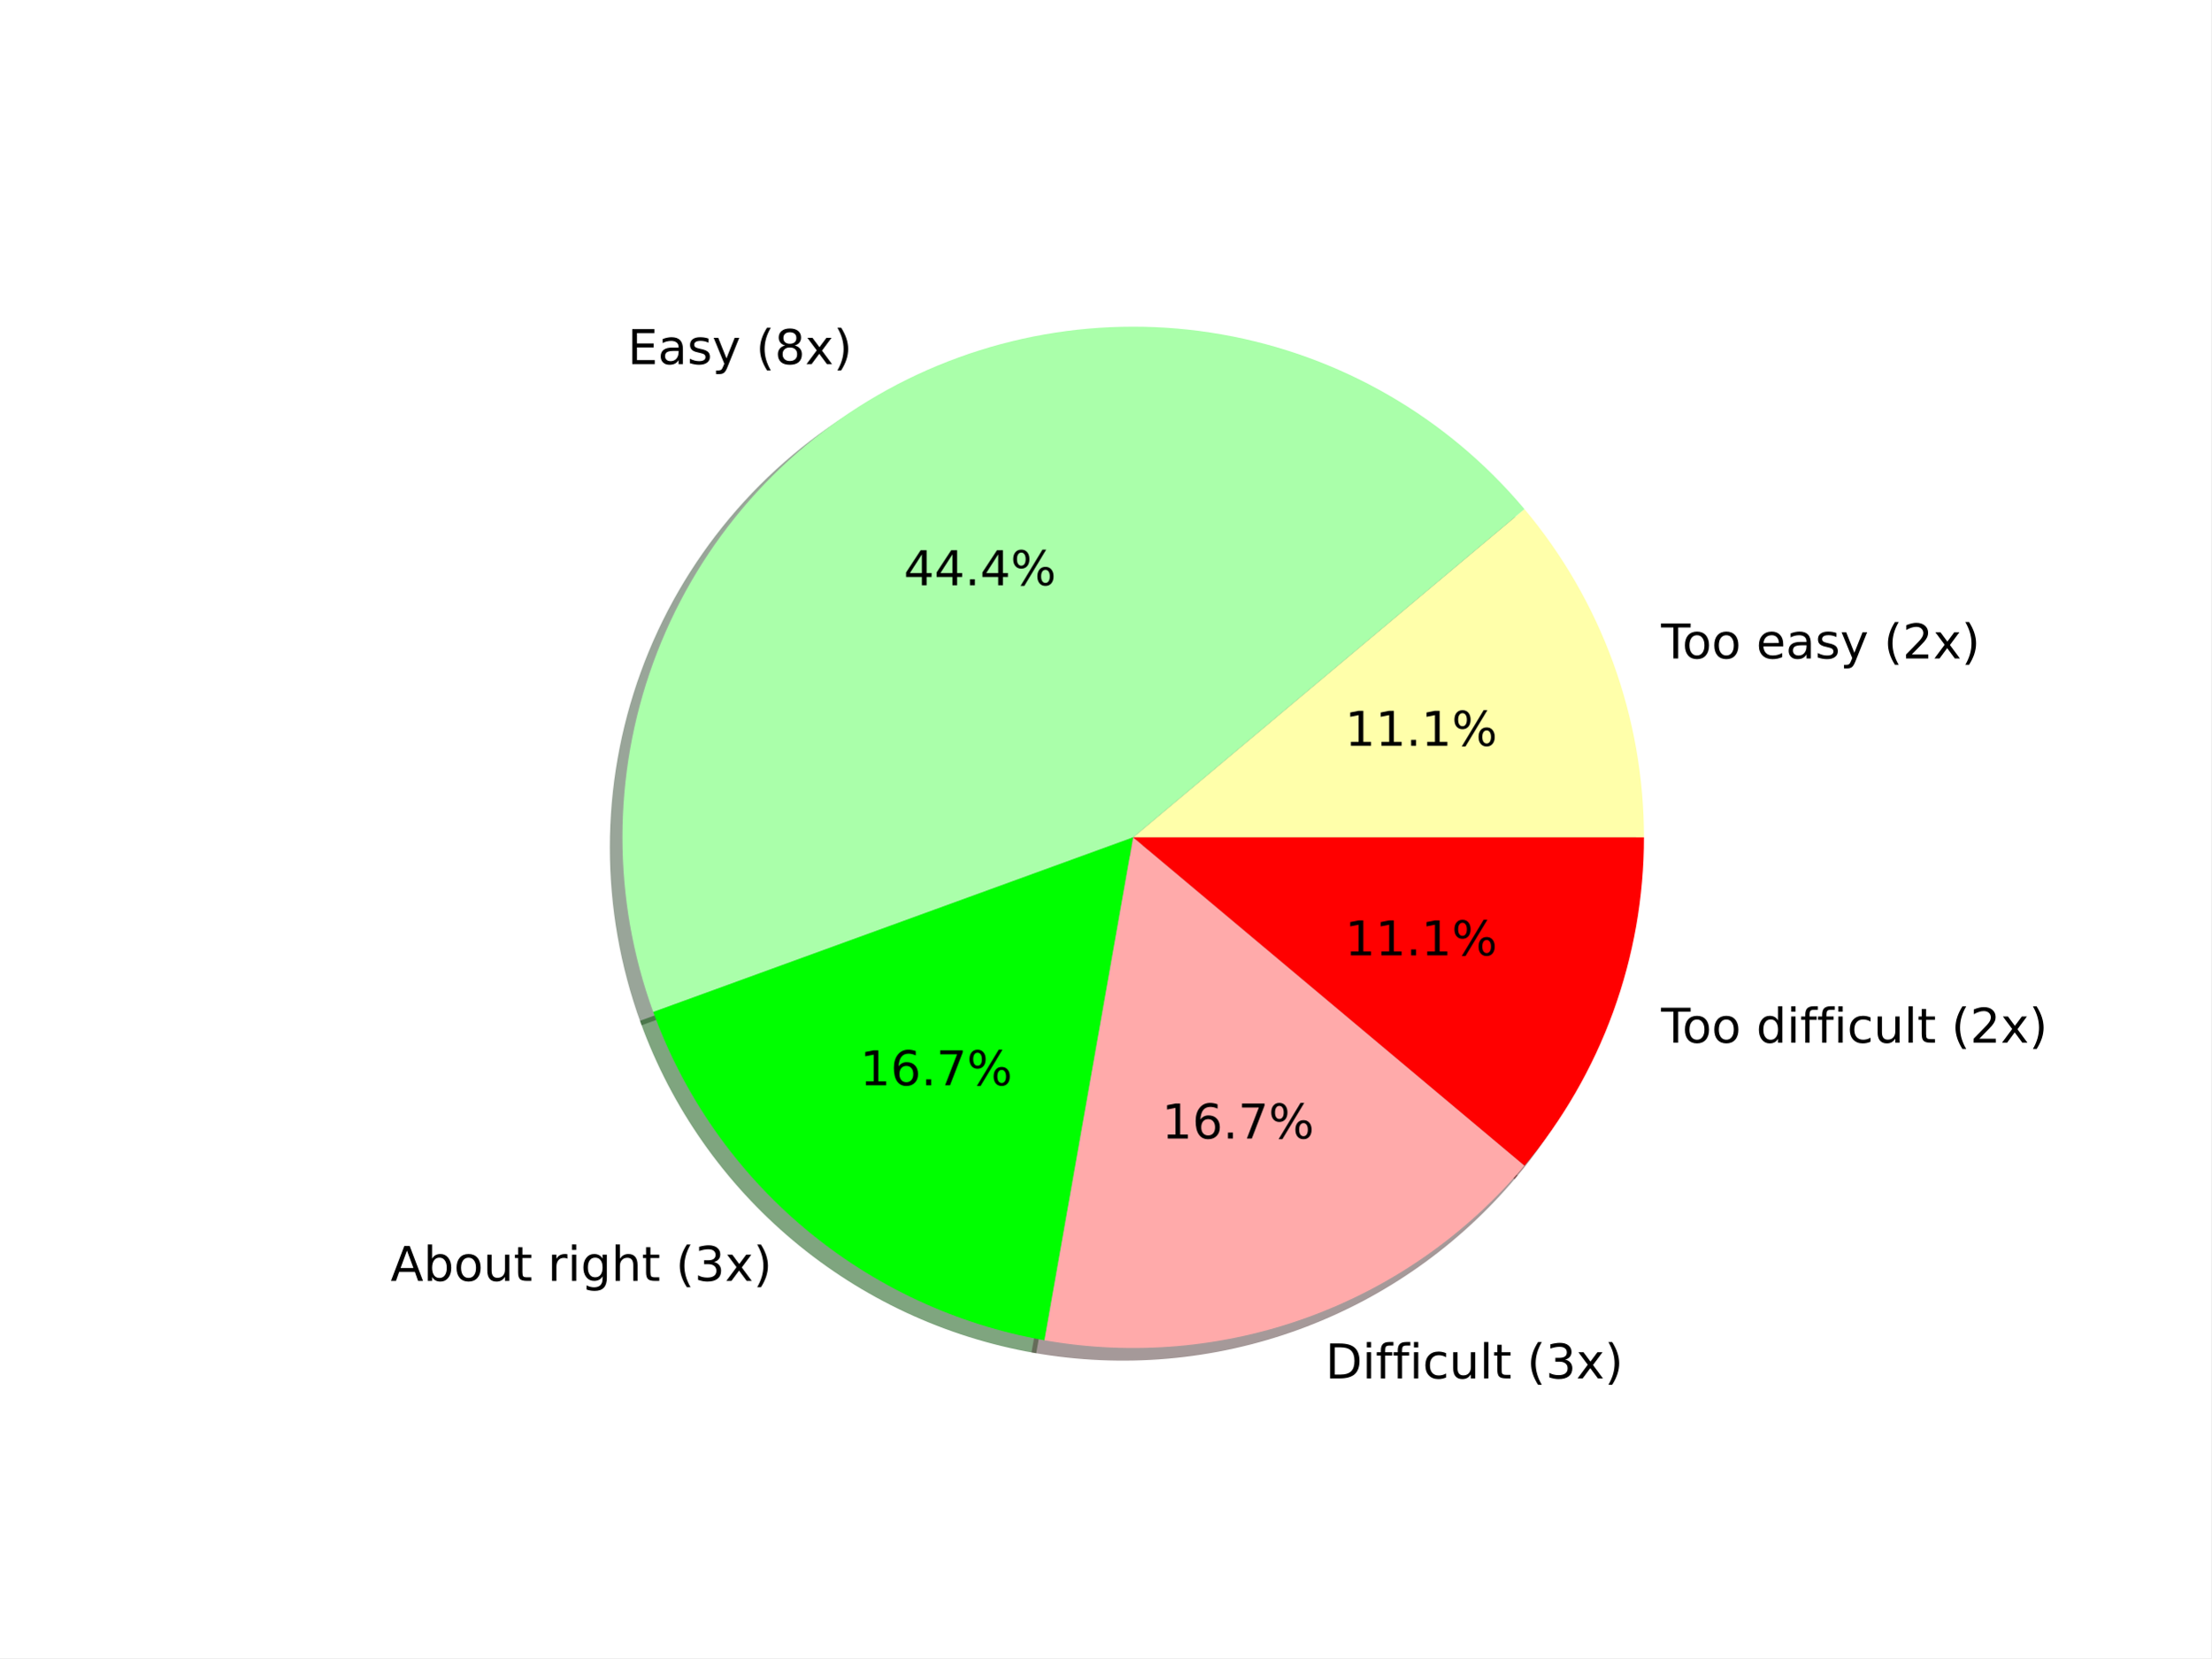
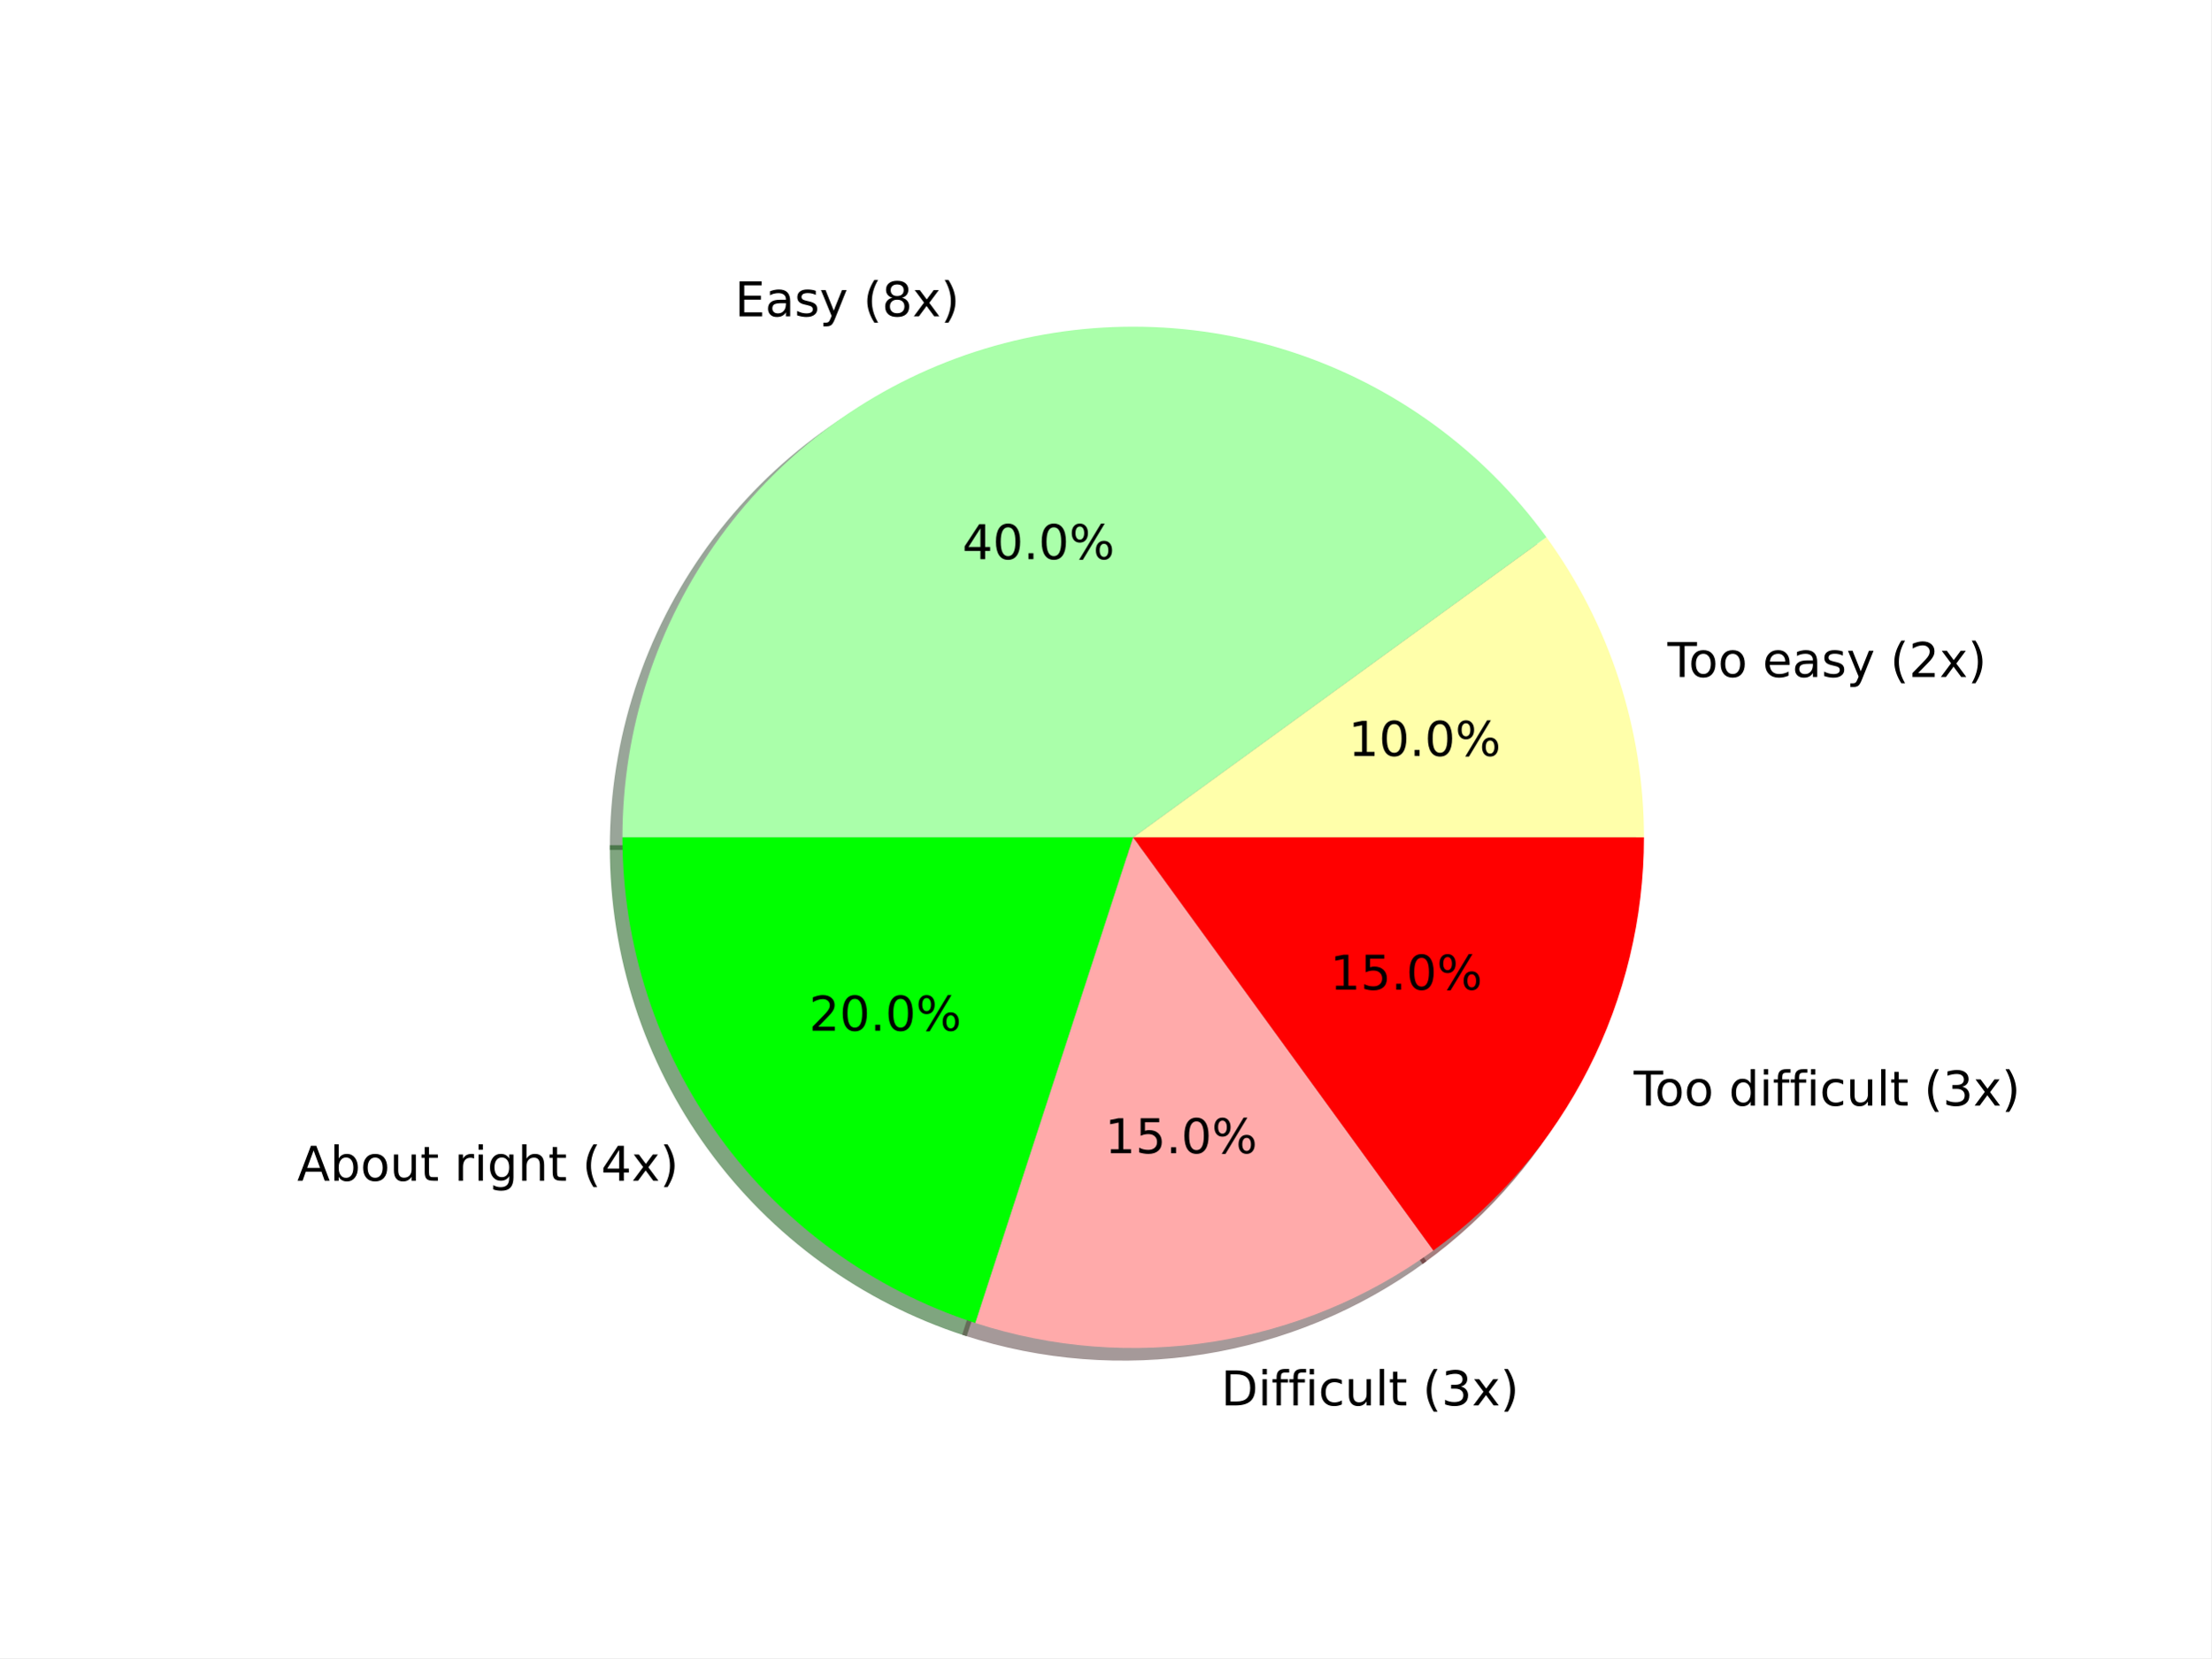
<svg xmlns="http://www.w3.org/2000/svg" xmlns:xlink="http://www.w3.org/1999/xlink" width="460.8pt" height="345.6pt" viewBox="0 0 460.8 345.6" version="1.1">
  <defs>
    <style type="text/css">*{stroke-linejoin: round; stroke-linecap: butt}</style>
  </defs>
  <g id="figure_1">
    <g id="patch_1">
      <path d="M 0 345.6  L 460.8 345.6  L 460.8 0  L 0 0  z " style="fill: #ffffff" />
    </g>
    <g id="axes_1">
      <g id="patch_2">
-         <path d="M 340.476 176.657  C 340.476 164.24 338.303 151.919 334.056 140.251  C 329.81 128.583 323.554 117.747 315.573 108.235  L 234.031 176.657  L 340.476 176.657  z " style="fill: #4c4c33; opacity: 0.5; stroke: #4c4c33; stroke-linejoin: miter" />
+         <path d="M 340.476 176.657  C 340.476 165.487 338.718 154.387 335.266 143.764  C 331.814 133.141 326.712 123.127 320.147 114.09  L 234.031 176.657  L 340.476 176.657  z " style="fill: #4c4c33; opacity: 0.5; stroke: #4c4c33; stroke-linejoin: miter" />
      </g>
      <g id="patch_3">
-         <path d="M 315.573 108.235  C 299.49 89.069 277.154 76.174 252.515 71.829  C 227.876 67.485 202.476 71.963 180.809 84.473  C 159.141 96.983 142.563 116.74 134.006 140.251  C 125.449 163.761 125.449 189.553 134.006 213.063  L 234.031 176.657  L 315.573 108.235  z " style="fill: #334c33; opacity: 0.5; stroke: #334c33; stroke-linejoin: miter" />
+         <path d="M 320.147 114.09  C 306.936 95.907 288.3 82.367 266.924 75.422  C 245.549 68.477 222.513 68.477 201.138 75.422  C 179.762 82.367 161.126 95.907 147.915 114.09  C 134.705 132.273 127.586 154.181 127.586 176.657  L 234.031 176.657  L 320.147 114.09  z " style="fill: #334c33; opacity: 0.5; stroke: #334c33; stroke-linejoin: miter" />
      </g>
      <g id="patch_4">
-         <path d="M 134.006 213.063  C 140.396 230.62 151.297 246.189 165.61 258.198  C 179.922 270.208 197.147 278.24 215.547 281.485  L 234.031 176.657  L 134.006 213.063  z " style="fill: #004c00; opacity: 0.5; stroke: #004c00; stroke-linejoin: miter" />
+         <path d="M 127.586 176.657  C 127.586 199.132 134.705 221.041 147.915 239.224  C 161.126 257.407 179.762 270.947 201.138 277.892  L 234.031 176.657  L 127.586 176.657  z " style="fill: #004c00; opacity: 0.5; stroke: #004c00; stroke-linejoin: miter" />
      </g>
      <g id="patch_5">
-         <path d="M 215.547 281.485  C 233.947 284.729 252.881 283.072 270.437 276.682  C 287.994 270.292 303.563 259.391 315.573 245.078  L 234.031 176.657  L 215.547 281.485  z " style="fill: #4c3333; opacity: 0.5; stroke: #4c3333; stroke-linejoin: miter" />
+         <path d="M 201.138 277.892  C 217.113 283.083 234.092 284.419 250.683 281.791  C 267.273 279.164 283.009 272.646 296.598 262.773  L 234.031 176.657  L 201.138 277.892  z " style="fill: #4c3333; opacity: 0.5; stroke: #4c3333; stroke-linejoin: miter" />
      </g>
      <g id="patch_6">
-         <path d="M 315.573 245.078  C 323.554 235.566 329.81 224.731 334.057 213.063  C 338.303 201.395 340.476 189.074 340.476 176.657  L 234.031 176.657  L 315.573 245.078  z " style="fill: #4c0000; opacity: 0.5; stroke: #4c0000; stroke-linejoin: miter" />
+         <path d="M 296.598 262.773  C 310.187 252.899 321.248 239.948 328.874 224.982  C 336.5 210.015 340.476 193.454 340.476 176.657  L 234.031 176.657  L 296.598 262.773  z " style="fill: #4c0000; opacity: 0.5; stroke: #4c0000; stroke-linejoin: miter" />
      </g>
      <g id="patch_7">
-         <path d="M 342.605 174.528  C 342.605 162.111 340.432 149.79 336.185 138.122  C 331.939 126.454 325.683 115.618 317.701 106.107  L 236.16 174.528  L 342.605 174.528  z " style="fill: #ffffaa" />
+         <path d="M 342.605 174.528  C 342.605 163.358 340.847 152.258 337.395 141.635  C 333.943 131.012 328.841 120.998 322.276 111.961  L 236.16 174.528  L 342.605 174.528  z " style="fill: #ffffaa" />
      </g>
      <g id="patch_8">
-         <path d="M 317.701 106.107  C 301.619 86.941 279.283 74.045 254.644 69.7  C 230.005 65.356 204.605 69.834 182.938 82.344  C 161.27 94.854 144.692 114.611 136.135 138.122  C 127.577 161.632 127.577 187.424 136.135 210.934  L 236.16 174.528  L 317.701 106.107  z " style="fill: #aaffaa" />
+         <path d="M 322.276 111.961  C 309.065 93.778 290.429 80.238 269.053 73.293  C 247.678 66.348 224.642 66.348 203.267 73.293  C 181.891 80.238 163.255 93.778 150.044 111.961  C 136.834 130.144 129.715 152.053 129.715 174.528  L 236.16 174.528  L 322.276 111.961  z " style="fill: #aaffaa" />
      </g>
      <g id="patch_9">
-         <path d="M 136.135 210.934  C 142.525 228.491 153.426 244.06 167.739 256.069  C 182.051 268.079 199.276 276.111 217.676 279.356  L 236.16 174.528  L 136.135 210.934  z " style="fill: #00ff00" />
+         <path d="M 129.715 174.528  C 129.715 197.003 136.834 218.912 150.044 237.095  C 163.255 255.278 181.891 268.818 203.267 275.763  L 236.16 174.528  L 129.715 174.528  z " style="fill: #00ff00" />
      </g>
      <g id="patch_10">
-         <path d="M 217.676 279.356  C 236.076 282.6 255.009 280.944 272.566 274.553  C 290.123 268.163 305.692 257.262 317.701 242.949  L 236.16 174.528  L 217.676 279.356  z " style="fill: #ffaaaa" />
+         <path d="M 203.267 275.763  C 219.242 280.954 236.221 282.29 252.812 279.662  C 269.402 277.035 285.137 270.517 298.727 260.644  L 236.16 174.528  L 203.267 275.763  z " style="fill: #ffaaaa" />
      </g>
      <g id="patch_11">
-         <path d="M 317.701 242.949  C 325.683 233.438 331.939 222.602 336.185 210.934  C 340.432 199.266 342.605 186.945 342.605 174.528  L 236.16 174.528  L 317.701 242.949  z " style="fill: #ff0000" />
+         <path d="M 298.727 260.644  C 312.316 250.77 323.377 237.819 331.003 222.853  C 338.629 207.886 342.605 191.325 342.605 174.528  L 236.16 174.528  L 298.727 260.644  z " style="fill: #ff0000" />
      </g>
      <g id="matplotlib.axis_1" />
      <g id="matplotlib.axis_2" />
      <g id="text_1">
-         <g transform="translate(346.1879 137.2405)scale(0.1 -0.1)">
+         <g transform="translate(347.5185 141.1048)scale(0.1 -0.1)">
          <defs>
            <path id="DejaVuSans-54" d="M -19 4666  L 3928 4666  L 3928 4134  L 2272 4134  L 2272 0  L 1638 0  L 1638 4134  L -19 4134  L -19 4666  z " transform="scale(0.015625)" />
            <path id="DejaVuSans-6f" d="M 1959 3097  Q 1497 3097 1228 2736  Q 959 2375 959 1747  Q 959 1119 1226 758  Q 1494 397 1959 397  Q 2419 397 2687 759  Q 2956 1122 2956 1747  Q 2956 2369 2687 2733  Q 2419 3097 1959 3097  z M 1959 3584  Q 2709 3584 3137 3096  Q 3566 2609 3566 1747  Q 3566 888 3137 398  Q 2709 -91 1959 -91  Q 1206 -91 779 398  Q 353 888 353 1747  Q 353 2609 779 3096  Q 1206 3584 1959 3584  z " transform="scale(0.015625)" />
            <path id="DejaVuSans-20" transform="scale(0.015625)" />
            <path id="DejaVuSans-65" d="M 3597 1894  L 3597 1613  L 953 1613  Q 991 1019 1311 708  Q 1631 397 2203 397  Q 2534 397 2845 478  Q 3156 559 3463 722  L 3463 178  Q 3153 47 2828 -22  Q 2503 -91 2169 -91  Q 1331 -91 842 396  Q 353 884 353 1716  Q 353 2575 817 3079  Q 1281 3584 2069 3584  Q 2775 3584 3186 3129  Q 3597 2675 3597 1894  z M 3022 2063  Q 3016 2534 2758 2815  Q 2500 3097 2075 3097  Q 1594 3097 1305 2825  Q 1016 2553 972 2059  L 3022 2063  z " transform="scale(0.015625)" />
            <path id="DejaVuSans-61" d="M 2194 1759  Q 1497 1759 1228 1600  Q 959 1441 959 1056  Q 959 750 1161 570  Q 1363 391 1709 391  Q 2188 391 2477 730  Q 2766 1069 2766 1631  L 2766 1759  L 2194 1759  z M 3341 1997  L 3341 0  L 2766 0  L 2766 531  Q 2569 213 2275 61  Q 1981 -91 1556 -91  Q 1019 -91 701 211  Q 384 513 384 1019  Q 384 1609 779 1909  Q 1175 2209 1959 2209  L 2766 2209  L 2766 2266  Q 2766 2663 2505 2880  Q 2244 3097 1772 3097  Q 1472 3097 1187 3025  Q 903 2953 641 2809  L 641 3341  Q 956 3463 1253 3523  Q 1550 3584 1831 3584  Q 2591 3584 2966 3190  Q 3341 2797 3341 1997  z " transform="scale(0.015625)" />
            <path id="DejaVuSans-73" d="M 2834 3397  L 2834 2853  Q 2591 2978 2328 3040  Q 2066 3103 1784 3103  Q 1356 3103 1142 2972  Q 928 2841 928 2578  Q 928 2378 1081 2264  Q 1234 2150 1697 2047  L 1894 2003  Q 2506 1872 2764 1633  Q 3022 1394 3022 966  Q 3022 478 2636 193  Q 2250 -91 1575 -91  Q 1294 -91 989 -36  Q 684 19 347 128  L 347 722  Q 666 556 975 473  Q 1284 391 1588 391  Q 1994 391 2212 530  Q 2431 669 2431 922  Q 2431 1156 2273 1281  Q 2116 1406 1581 1522  L 1381 1569  Q 847 1681 609 1914  Q 372 2147 372 2553  Q 372 3047 722 3315  Q 1072 3584 1716 3584  Q 2034 3584 2315 3537  Q 2597 3491 2834 3397  z " transform="scale(0.015625)" />
            <path id="DejaVuSans-79" d="M 2059 -325  Q 1816 -950 1584 -1140  Q 1353 -1331 966 -1331  L 506 -1331  L 506 -850  L 844 -850  Q 1081 -850 1212 -737  Q 1344 -625 1503 -206  L 1606 56  L 191 3500  L 800 3500  L 1894 763  L 2988 3500  L 3597 3500  L 2059 -325  z " transform="scale(0.015625)" />
            <path id="DejaVuSans-28" d="M 1984 4856  Q 1566 4138 1362 3434  Q 1159 2731 1159 2009  Q 1159 1288 1364 580  Q 1569 -128 1984 -844  L 1484 -844  Q 1016 -109 783 600  Q 550 1309 550 2009  Q 550 2706 781 3412  Q 1013 4119 1484 4856  L 1984 4856  z " transform="scale(0.015625)" />
            <path id="DejaVuSans-32" d="M 1228 531  L 3431 531  L 3431 0  L 469 0  L 469 531  Q 828 903 1448 1529  Q 2069 2156 2228 2338  Q 2531 2678 2651 2914  Q 2772 3150 2772 3378  Q 2772 3750 2511 3984  Q 2250 4219 1831 4219  Q 1534 4219 1204 4116  Q 875 4013 500 3803  L 500 4441  Q 881 4594 1212 4672  Q 1544 4750 1819 4750  Q 2544 4750 2975 4387  Q 3406 4025 3406 3419  Q 3406 3131 3298 2873  Q 3191 2616 2906 2266  Q 2828 2175 2409 1742  Q 1991 1309 1228 531  z " transform="scale(0.015625)" />
            <path id="DejaVuSans-78" d="M 3513 3500  L 2247 1797  L 3578 0  L 2900 0  L 1881 1375  L 863 0  L 184 0  L 1544 1831  L 300 3500  L 978 3500  L 1906 2253  L 2834 3500  L 3513 3500  z " transform="scale(0.015625)" />
            <path id="DejaVuSans-29" d="M 513 4856  L 1013 4856  Q 1481 4119 1714 3412  Q 1947 2706 1947 2009  Q 1947 1309 1714 600  Q 1481 -109 1013 -844  L 513 -844  Q 928 -128 1133 580  Q 1338 1288 1338 2009  Q 1338 2731 1133 3434  Q 928 4138 513 4856  z " transform="scale(0.015625)" />
          </defs>
          <use xlink:href="#DejaVuSans-54" />
          <use xlink:href="#DejaVuSans-6f" x="44.084" />
          <use xlink:href="#DejaVuSans-6f" x="105.266" />
          <use xlink:href="#DejaVuSans-20" x="166.447" />
          <use xlink:href="#DejaVuSans-65" x="198.234" />
          <use xlink:href="#DejaVuSans-61" x="259.758" />
          <use xlink:href="#DejaVuSans-73" x="321.037" />
          <use xlink:href="#DejaVuSans-79" x="373.137" />
          <use xlink:href="#DejaVuSans-20" x="432.316" />
          <use xlink:href="#DejaVuSans-28" x="464.104" />
          <use xlink:href="#DejaVuSans-32" x="503.117" />
          <use xlink:href="#DejaVuSans-78" x="566.74" />
          <use xlink:href="#DejaVuSans-29" x="625.92" />
        </g>
      </g>
      <g id="text_2">
-         <g transform="translate(280.2916 155.4436)scale(0.1 -0.1)">
+         <g transform="translate(281.0174 157.5514)scale(0.1 -0.1)">
          <defs>
            <path id="DejaVuSans-31" d="M 794 531  L 1825 531  L 1825 4091  L 703 3866  L 703 4441  L 1819 4666  L 2450 4666  L 2450 531  L 3481 531  L 3481 0  L 794 0  L 794 531  z " transform="scale(0.015625)" />
+             <path id="DejaVuSans-30" d="M 2034 4250  Q 1547 4250 1301 3770  Q 1056 3291 1056 2328  Q 1056 1369 1301 889  Q 1547 409 2034 409  Q 2525 409 2770 889  Q 3016 1369 3016 2328  Q 3016 3291 2770 3770  Q 2525 4250 2034 4250  z M 2034 4750  Q 2819 4750 3233 4129  Q 3647 3509 3647 2328  Q 3647 1150 3233 529  Q 2819 -91 2034 -91  Q 1250 -91 836 529  Q 422 1150 422 2328  Q 422 3509 836 4129  Q 1250 4750 2034 4750  z " transform="scale(0.015625)" />
            <path id="DejaVuSans-2e" d="M 684 794  L 1344 794  L 1344 0  L 684 0  L 684 794  z " transform="scale(0.015625)" />
            <path id="DejaVuSans-25" d="M 4653 2053  Q 4381 2053 4226 1822  Q 4072 1591 4072 1178  Q 4072 772 4226 539  Q 4381 306 4653 306  Q 4919 306 5073 539  Q 5228 772 5228 1178  Q 5228 1588 5073 1820  Q 4919 2053 4653 2053  z M 4653 2450  Q 5147 2450 5437 2106  Q 5728 1763 5728 1178  Q 5728 594 5436 251  Q 5144 -91 4653 -91  Q 4153 -91 3862 251  Q 3572 594 3572 1178  Q 3572 1766 3864 2108  Q 4156 2450 4653 2450  z M 1428 4353  Q 1159 4353 1004 4120  Q 850 3888 850 3481  Q 850 3069 1003 2837  Q 1156 2606 1428 2606  Q 1700 2606 1854 2837  Q 2009 3069 2009 3481  Q 2009 3884 1853 4118  Q 1697 4353 1428 4353  z M 4250 4750  L 4750 4750  L 1831 -91  L 1331 -91  L 4250 4750  z M 1428 4750  Q 1922 4750 2215 4408  Q 2509 4066 2509 3481  Q 2509 2891 2217 2550  Q 1925 2209 1428 2209  Q 931 2209 642 2551  Q 353 2894 353 3481  Q 353 4063 643 4406  Q 934 4750 1428 4750  z " transform="scale(0.015625)" />
          </defs>
          <use xlink:href="#DejaVuSans-31" />
-           <use xlink:href="#DejaVuSans-31" x="63.623" />
-           <use xlink:href="#DejaVuSans-2e" x="127.246" />
-           <use xlink:href="#DejaVuSans-31" x="159.033" />
+           <use xlink:href="#DejaVuSans-30" x="63.623" />
+           <use xlink:href="#DejaVuSans-2e" x="127.246" />
+           <use xlink:href="#DejaVuSans-30" x="159.033" />
          <use xlink:href="#DejaVuSans-25" x="222.656" />
        </g>
      </g>
      <g id="text_3">
-         <g transform="translate(130.7779 75.88509)scale(0.1 -0.1)">
+         <g transform="translate(153.1399 65.92885)scale(0.1 -0.1)">
          <defs>
            <path id="DejaVuSans-45" d="M 628 4666  L 3578 4666  L 3578 4134  L 1259 4134  L 1259 2753  L 3481 2753  L 3481 2222  L 1259 2222  L 1259 531  L 3634 531  L 3634 0  L 628 0  L 628 4666  z " transform="scale(0.015625)" />
            <path id="DejaVuSans-38" d="M 2034 2216  Q 1584 2216 1326 1975  Q 1069 1734 1069 1313  Q 1069 891 1326 650  Q 1584 409 2034 409  Q 2484 409 2743 651  Q 3003 894 3003 1313  Q 3003 1734 2745 1975  Q 2488 2216 2034 2216  z M 1403 2484  Q 997 2584 770 2862  Q 544 3141 544 3541  Q 544 4100 942 4425  Q 1341 4750 2034 4750  Q 2731 4750 3128 4425  Q 3525 4100 3525 3541  Q 3525 3141 3298 2862  Q 3072 2584 2669 2484  Q 3125 2378 3379 2068  Q 3634 1759 3634 1313  Q 3634 634 3220 271  Q 2806 -91 2034 -91  Q 1263 -91 848 271  Q 434 634 434 1313  Q 434 1759 690 2068  Q 947 2378 1403 2484  z M 1172 3481  Q 1172 3119 1398 2916  Q 1625 2713 2034 2713  Q 2441 2713 2670 2916  Q 2900 3119 2900 3481  Q 2900 3844 2670 4047  Q 2441 4250 2034 4250  Q 1625 4250 1398 4047  Q 1172 3844 1172 3481  z " transform="scale(0.015625)" />
          </defs>
          <use xlink:href="#DejaVuSans-45" />
          <use xlink:href="#DejaVuSans-61" x="63.184" />
          <use xlink:href="#DejaVuSans-73" x="124.463" />
          <use xlink:href="#DejaVuSans-79" x="176.562" />
          <use xlink:href="#DejaVuSans-20" x="235.742" />
          <use xlink:href="#DejaVuSans-28" x="267.529" />
          <use xlink:href="#DejaVuSans-38" x="306.543" />
          <use xlink:href="#DejaVuSans-78" x="370.166" />
          <use xlink:href="#DejaVuSans-29" x="429.346" />
        </g>
      </g>
      <g id="text_4">
-         <g transform="translate(188.343 121.977)scale(0.1 -0.1)">
+         <g transform="translate(200.5405 116.5464)scale(0.1 -0.1)">
          <defs>
            <path id="DejaVuSans-34" d="M 2419 4116  L 825 1625  L 2419 1625  L 2419 4116  z M 2253 4666  L 3047 4666  L 3047 1625  L 3713 1625  L 3713 1100  L 3047 1100  L 3047 0  L 2419 0  L 2419 1100  L 313 1100  L 313 1709  L 2253 4666  z " transform="scale(0.015625)" />
          </defs>
          <use xlink:href="#DejaVuSans-34" />
-           <use xlink:href="#DejaVuSans-34" x="63.623" />
-           <use xlink:href="#DejaVuSans-2e" x="127.246" />
-           <use xlink:href="#DejaVuSans-34" x="159.033" />
+           <use xlink:href="#DejaVuSans-30" x="63.623" />
+           <use xlink:href="#DejaVuSans-2e" x="127.246" />
+           <use xlink:href="#DejaVuSans-30" x="159.033" />
          <use xlink:href="#DejaVuSans-25" x="222.656" />
        </g>
      </g>
      <g id="text_5">
-         <g transform="translate(81.3949 266.983)scale(0.1 -0.1)">
+         <g transform="translate(61.93122 246.1107)scale(0.1 -0.1)">
          <defs>
            <path id="DejaVuSans-41" d="M 2188 4044  L 1331 1722  L 3047 1722  L 2188 4044  z M 1831 4666  L 2547 4666  L 4325 0  L 3669 0  L 3244 1197  L 1141 1197  L 716 0  L 50 0  L 1831 4666  z " transform="scale(0.015625)" />
            <path id="DejaVuSans-62" d="M 3116 1747  Q 3116 2381 2855 2742  Q 2594 3103 2138 3103  Q 1681 3103 1420 2742  Q 1159 2381 1159 1747  Q 1159 1113 1420 752  Q 1681 391 2138 391  Q 2594 391 2855 752  Q 3116 1113 3116 1747  z M 1159 2969  Q 1341 3281 1617 3432  Q 1894 3584 2278 3584  Q 2916 3584 3314 3078  Q 3713 2572 3713 1747  Q 3713 922 3314 415  Q 2916 -91 2278 -91  Q 1894 -91 1617 61  Q 1341 213 1159 525  L 1159 0  L 581 0  L 581 4863  L 1159 4863  L 1159 2969  z " transform="scale(0.015625)" />
            <path id="DejaVuSans-75" d="M 544 1381  L 544 3500  L 1119 3500  L 1119 1403  Q 1119 906 1312 657  Q 1506 409 1894 409  Q 2359 409 2629 706  Q 2900 1003 2900 1516  L 2900 3500  L 3475 3500  L 3475 0  L 2900 0  L 2900 538  Q 2691 219 2414 64  Q 2138 -91 1772 -91  Q 1169 -91 856 284  Q 544 659 544 1381  z M 1991 3584  L 1991 3584  z " transform="scale(0.015625)" />
            <path id="DejaVuSans-74" d="M 1172 4494  L 1172 3500  L 2356 3500  L 2356 3053  L 1172 3053  L 1172 1153  Q 1172 725 1289 603  Q 1406 481 1766 481  L 2356 481  L 2356 0  L 1766 0  Q 1100 0 847 248  Q 594 497 594 1153  L 594 3053  L 172 3053  L 172 3500  L 594 3500  L 594 4494  L 1172 4494  z " transform="scale(0.015625)" />
            <path id="DejaVuSans-72" d="M 2631 2963  Q 2534 3019 2420 3045  Q 2306 3072 2169 3072  Q 1681 3072 1420 2755  Q 1159 2438 1159 1844  L 1159 0  L 581 0  L 581 3500  L 1159 3500  L 1159 2956  Q 1341 3275 1631 3429  Q 1922 3584 2338 3584  Q 2397 3584 2469 3576  Q 2541 3569 2628 3553  L 2631 2963  z " transform="scale(0.015625)" />
            <path id="DejaVuSans-69" d="M 603 3500  L 1178 3500  L 1178 0  L 603 0  L 603 3500  z M 603 4863  L 1178 4863  L 1178 4134  L 603 4134  L 603 4863  z " transform="scale(0.015625)" />
            <path id="DejaVuSans-67" d="M 2906 1791  Q 2906 2416 2648 2759  Q 2391 3103 1925 3103  Q 1463 3103 1205 2759  Q 947 2416 947 1791  Q 947 1169 1205 825  Q 1463 481 1925 481  Q 2391 481 2648 825  Q 2906 1169 2906 1791  z M 3481 434  Q 3481 -459 3084 -895  Q 2688 -1331 1869 -1331  Q 1566 -1331 1297 -1286  Q 1028 -1241 775 -1147  L 775 -588  Q 1028 -725 1275 -790  Q 1522 -856 1778 -856  Q 2344 -856 2625 -561  Q 2906 -266 2906 331  L 2906 616  Q 2728 306 2450 153  Q 2172 0 1784 0  Q 1141 0 747 490  Q 353 981 353 1791  Q 353 2603 747 3093  Q 1141 3584 1784 3584  Q 2172 3584 2450 3431  Q 2728 3278 2906 2969  L 2906 3500  L 3481 3500  L 3481 434  z " transform="scale(0.015625)" />
            <path id="DejaVuSans-68" d="M 3513 2113  L 3513 0  L 2938 0  L 2938 2094  Q 2938 2591 2744 2837  Q 2550 3084 2163 3084  Q 1697 3084 1428 2787  Q 1159 2491 1159 1978  L 1159 0  L 581 0  L 581 4863  L 1159 4863  L 1159 2956  Q 1366 3272 1645 3428  Q 1925 3584 2291 3584  Q 2894 3584 3203 3211  Q 3513 2838 3513 2113  z " transform="scale(0.015625)" />
-             <path id="DejaVuSans-33" d="M 2597 2516  Q 3050 2419 3304 2112  Q 3559 1806 3559 1356  Q 3559 666 3084 287  Q 2609 -91 1734 -91  Q 1441 -91 1130 -33  Q 819 25 488 141  L 488 750  Q 750 597 1062 519  Q 1375 441 1716 441  Q 2309 441 2620 675  Q 2931 909 2931 1356  Q 2931 1769 2642 2001  Q 2353 2234 1838 2234  L 1294 2234  L 1294 2753  L 1863 2753  Q 2328 2753 2575 2939  Q 2822 3125 2822 3475  Q 2822 3834 2567 4026  Q 2313 4219 1838 4219  Q 1578 4219 1281 4162  Q 984 4106 628 3988  L 628 4550  Q 988 4650 1302 4700  Q 1616 4750 1894 4750  Q 2613 4750 3031 4423  Q 3450 4097 3450 3541  Q 3450 3153 3228 2886  Q 3006 2619 2597 2516  z " transform="scale(0.015625)" />
          </defs>
          <use xlink:href="#DejaVuSans-41" />
          <use xlink:href="#DejaVuSans-62" x="68.408" />
          <use xlink:href="#DejaVuSans-6f" x="131.885" />
          <use xlink:href="#DejaVuSans-75" x="193.066" />
          <use xlink:href="#DejaVuSans-74" x="256.445" />
          <use xlink:href="#DejaVuSans-20" x="295.654" />
          <use xlink:href="#DejaVuSans-72" x="327.441" />
          <use xlink:href="#DejaVuSans-69" x="368.555" />
          <use xlink:href="#DejaVuSans-67" x="396.338" />
          <use xlink:href="#DejaVuSans-68" x="459.814" />
          <use xlink:href="#DejaVuSans-74" x="523.193" />
          <use xlink:href="#DejaVuSans-20" x="562.402" />
          <use xlink:href="#DejaVuSans-28" x="594.189" />
-           <use xlink:href="#DejaVuSans-33" x="633.203" />
+           <use xlink:href="#DejaVuSans-34" x="633.203" />
          <use xlink:href="#DejaVuSans-78" x="696.826" />
          <use xlink:href="#DejaVuSans-29" x="756.006" />
        </g>
      </g>
      <g id="text_6">
-         <g transform="translate(179.2236 226.2122)scale(0.1 -0.1)">
-           <defs>
-             <path id="DejaVuSans-36" d="M 2113 2584  Q 1688 2584 1439 2293  Q 1191 2003 1191 1497  Q 1191 994 1439 701  Q 1688 409 2113 409  Q 2538 409 2786 701  Q 3034 994 3034 1497  Q 3034 2003 2786 2293  Q 2538 2584 2113 2584  z M 3366 4563  L 3366 3988  Q 3128 4100 2886 4159  Q 2644 4219 2406 4219  Q 1781 4219 1451 3797  Q 1122 3375 1075 2522  Q 1259 2794 1537 2939  Q 1816 3084 2150 3084  Q 2853 3084 3261 2657  Q 3669 2231 3669 1497  Q 3669 778 3244 343  Q 2819 -91 2113 -91  Q 1303 -91 875 529  Q 447 1150 447 2328  Q 447 3434 972 4092  Q 1497 4750 2381 4750  Q 2619 4750 2861 4703  Q 3103 4656 3366 4563  z " transform="scale(0.015625)" />
-             <path id="DejaVuSans-37" d="M 525 4666  L 3525 4666  L 3525 4397  L 1831 0  L 1172 0  L 2766 4134  L 525 4134  L 525 4666  z " transform="scale(0.015625)" />
-           </defs>
-           <use xlink:href="#DejaVuSans-31" />
-           <use xlink:href="#DejaVuSans-36" x="63.623" />
-           <use xlink:href="#DejaVuSans-2e" x="127.246" />
-           <use xlink:href="#DejaVuSans-37" x="159.033" />
+         <g transform="translate(168.607 214.8274)scale(0.1 -0.1)">
+           <use xlink:href="#DejaVuSans-32" />
+           <use xlink:href="#DejaVuSans-30" x="63.623" />
+           <use xlink:href="#DejaVuSans-2e" x="127.246" />
+           <use xlink:href="#DejaVuSans-30" x="159.033" />
          <use xlink:href="#DejaVuSans-25" x="222.656" />
        </g>
      </g>
      <g id="text_7">
-         <g transform="translate(276.2069 287.3153)scale(0.1 -0.1)">
+         <g transform="translate(254.4768 292.9351)scale(0.1 -0.1)">
          <defs>
            <path id="DejaVuSans-44" d="M 1259 4147  L 1259 519  L 2022 519  Q 2988 519 3436 956  Q 3884 1394 3884 2338  Q 3884 3275 3436 3711  Q 2988 4147 2022 4147  L 1259 4147  z M 628 4666  L 1925 4666  Q 3281 4666 3915 4102  Q 4550 3538 4550 2338  Q 4550 1131 3912 565  Q 3275 0 1925 0  L 628 0  L 628 4666  z " transform="scale(0.015625)" />
            <path id="DejaVuSans-66" d="M 2375 4863  L 2375 4384  L 1825 4384  Q 1516 4384 1395 4259  Q 1275 4134 1275 3809  L 1275 3500  L 2222 3500  L 2222 3053  L 1275 3053  L 1275 0  L 697 0  L 697 3053  L 147 3053  L 147 3500  L 697 3500  L 697 3744  Q 697 4328 969 4595  Q 1241 4863 1831 4863  L 2375 4863  z " transform="scale(0.015625)" />
            <path id="DejaVuSans-63" d="M 3122 3366  L 3122 2828  Q 2878 2963 2633 3030  Q 2388 3097 2138 3097  Q 1578 3097 1268 2742  Q 959 2388 959 1747  Q 959 1106 1268 751  Q 1578 397 2138 397  Q 2388 397 2633 464  Q 2878 531 3122 666  L 3122 134  Q 2881 22 2623 -34  Q 2366 -91 2075 -91  Q 1284 -91 818 406  Q 353 903 353 1747  Q 353 2603 823 3093  Q 1294 3584 2113 3584  Q 2378 3584 2631 3529  Q 2884 3475 3122 3366  z " transform="scale(0.015625)" />
            <path id="DejaVuSans-6c" d="M 603 4863  L 1178 4863  L 1178 0  L 603 0  L 603 4863  z " transform="scale(0.015625)" />
+             <path id="DejaVuSans-33" d="M 2597 2516  Q 3050 2419 3304 2112  Q 3559 1806 3559 1356  Q 3559 666 3084 287  Q 2609 -91 1734 -91  Q 1441 -91 1130 -33  Q 819 25 488 141  L 488 750  Q 750 597 1062 519  Q 1375 441 1716 441  Q 2309 441 2620 675  Q 2931 909 2931 1356  Q 2931 1769 2642 2001  Q 2353 2234 1838 2234  L 1294 2234  L 1294 2753  L 1863 2753  Q 2328 2753 2575 2939  Q 2822 3125 2822 3475  Q 2822 3834 2567 4026  Q 2313 4219 1838 4219  Q 1578 4219 1281 4162  Q 984 4106 628 3988  L 628 4550  Q 988 4650 1302 4700  Q 1616 4750 1894 4750  Q 2613 4750 3031 4423  Q 3450 4097 3450 3541  Q 3450 3153 3228 2886  Q 3006 2619 2597 2516  z " transform="scale(0.015625)" />
          </defs>
          <use xlink:href="#DejaVuSans-44" />
          <use xlink:href="#DejaVuSans-69" x="77.002" />
          <use xlink:href="#DejaVuSans-66" x="104.785" />
          <use xlink:href="#DejaVuSans-66" x="139.99" />
          <use xlink:href="#DejaVuSans-69" x="175.195" />
          <use xlink:href="#DejaVuSans-63" x="202.979" />
          <use xlink:href="#DejaVuSans-75" x="257.959" />
          <use xlink:href="#DejaVuSans-6c" x="321.338" />
          <use xlink:href="#DejaVuSans-74" x="349.121" />
          <use xlink:href="#DejaVuSans-20" x="388.33" />
          <use xlink:href="#DejaVuSans-28" x="420.117" />
          <use xlink:href="#DejaVuSans-33" x="459.131" />
          <use xlink:href="#DejaVuSans-78" x="522.754" />
          <use xlink:href="#DejaVuSans-29" x="581.934" />
        </g>
      </g>
      <g id="text_8">
-         <g transform="translate(242.1202 237.3026)scale(0.1 -0.1)">
+         <g transform="translate(230.2674 240.3679)scale(0.1 -0.1)">
+           <defs>
+             <path id="DejaVuSans-35" d="M 691 4666  L 3169 4666  L 3169 4134  L 1269 4134  L 1269 2991  Q 1406 3038 1543 3061  Q 1681 3084 1819 3084  Q 2600 3084 3056 2656  Q 3513 2228 3513 1497  Q 3513 744 3044 326  Q 2575 -91 1722 -91  Q 1428 -91 1123 -41  Q 819 9 494 109  L 494 744  Q 775 591 1075 516  Q 1375 441 1709 441  Q 2250 441 2565 725  Q 2881 1009 2881 1497  Q 2881 1984 2565 2268  Q 2250 2553 1709 2553  Q 1456 2553 1204 2497  Q 953 2441 691 2322  L 691 4666  z " transform="scale(0.015625)" />
+           </defs>
          <use xlink:href="#DejaVuSans-31" />
-           <use xlink:href="#DejaVuSans-36" x="63.623" />
-           <use xlink:href="#DejaVuSans-2e" x="127.246" />
-           <use xlink:href="#DejaVuSans-37" x="159.033" />
+           <use xlink:href="#DejaVuSans-35" x="63.623" />
+           <use xlink:href="#DejaVuSans-2e" x="127.246" />
+           <use xlink:href="#DejaVuSans-30" x="159.033" />
          <use xlink:href="#DejaVuSans-25" x="222.656" />
        </g>
      </g>
      <g id="text_9">
-         <g transform="translate(346.1879 217.3343)scale(0.1 -0.1)">
+         <g transform="translate(340.4873 230.4448)scale(0.1 -0.1)">
          <defs>
            <path id="DejaVuSans-64" d="M 2906 2969  L 2906 4863  L 3481 4863  L 3481 0  L 2906 0  L 2906 525  Q 2725 213 2448 61  Q 2172 -91 1784 -91  Q 1150 -91 751 415  Q 353 922 353 1747  Q 353 2572 751 3078  Q 1150 3584 1784 3584  Q 2172 3584 2448 3432  Q 2725 3281 2906 2969  z M 947 1747  Q 947 1113 1208 752  Q 1469 391 1925 391  Q 2381 391 2643 752  Q 2906 1113 2906 1747  Q 2906 2381 2643 2742  Q 2381 3103 1925 3103  Q 1469 3103 1208 2742  Q 947 2381 947 1747  z " transform="scale(0.015625)" />
          </defs>
          <use xlink:href="#DejaVuSans-54" />
          <use xlink:href="#DejaVuSans-6f" x="44.084" />
          <use xlink:href="#DejaVuSans-6f" x="105.266" />
          <use xlink:href="#DejaVuSans-20" x="166.447" />
          <use xlink:href="#DejaVuSans-64" x="198.234" />
          <use xlink:href="#DejaVuSans-69" x="261.711" />
          <use xlink:href="#DejaVuSans-66" x="289.494" />
          <use xlink:href="#DejaVuSans-66" x="324.699" />
          <use xlink:href="#DejaVuSans-69" x="359.904" />
          <use xlink:href="#DejaVuSans-63" x="387.688" />
          <use xlink:href="#DejaVuSans-75" x="442.668" />
          <use xlink:href="#DejaVuSans-6c" x="506.047" />
          <use xlink:href="#DejaVuSans-74" x="533.83" />
          <use xlink:href="#DejaVuSans-20" x="573.039" />
          <use xlink:href="#DejaVuSans-28" x="604.826" />
-           <use xlink:href="#DejaVuSans-32" x="643.84" />
+           <use xlink:href="#DejaVuSans-33" x="643.84" />
          <use xlink:href="#DejaVuSans-78" x="707.463" />
          <use xlink:href="#DejaVuSans-29" x="766.643" />
        </g>
      </g>
      <g id="text_10">
-         <g transform="translate(280.2916 199.1311)scale(0.1 -0.1)">
+         <g transform="translate(277.1822 206.2823)scale(0.1 -0.1)">
          <use xlink:href="#DejaVuSans-31" />
-           <use xlink:href="#DejaVuSans-31" x="63.623" />
-           <use xlink:href="#DejaVuSans-2e" x="127.246" />
-           <use xlink:href="#DejaVuSans-31" x="159.033" />
+           <use xlink:href="#DejaVuSans-35" x="63.623" />
+           <use xlink:href="#DejaVuSans-2e" x="127.246" />
+           <use xlink:href="#DejaVuSans-30" x="159.033" />
          <use xlink:href="#DejaVuSans-25" x="222.656" />
        </g>
      </g>
    </g>
  </g>
</svg>
